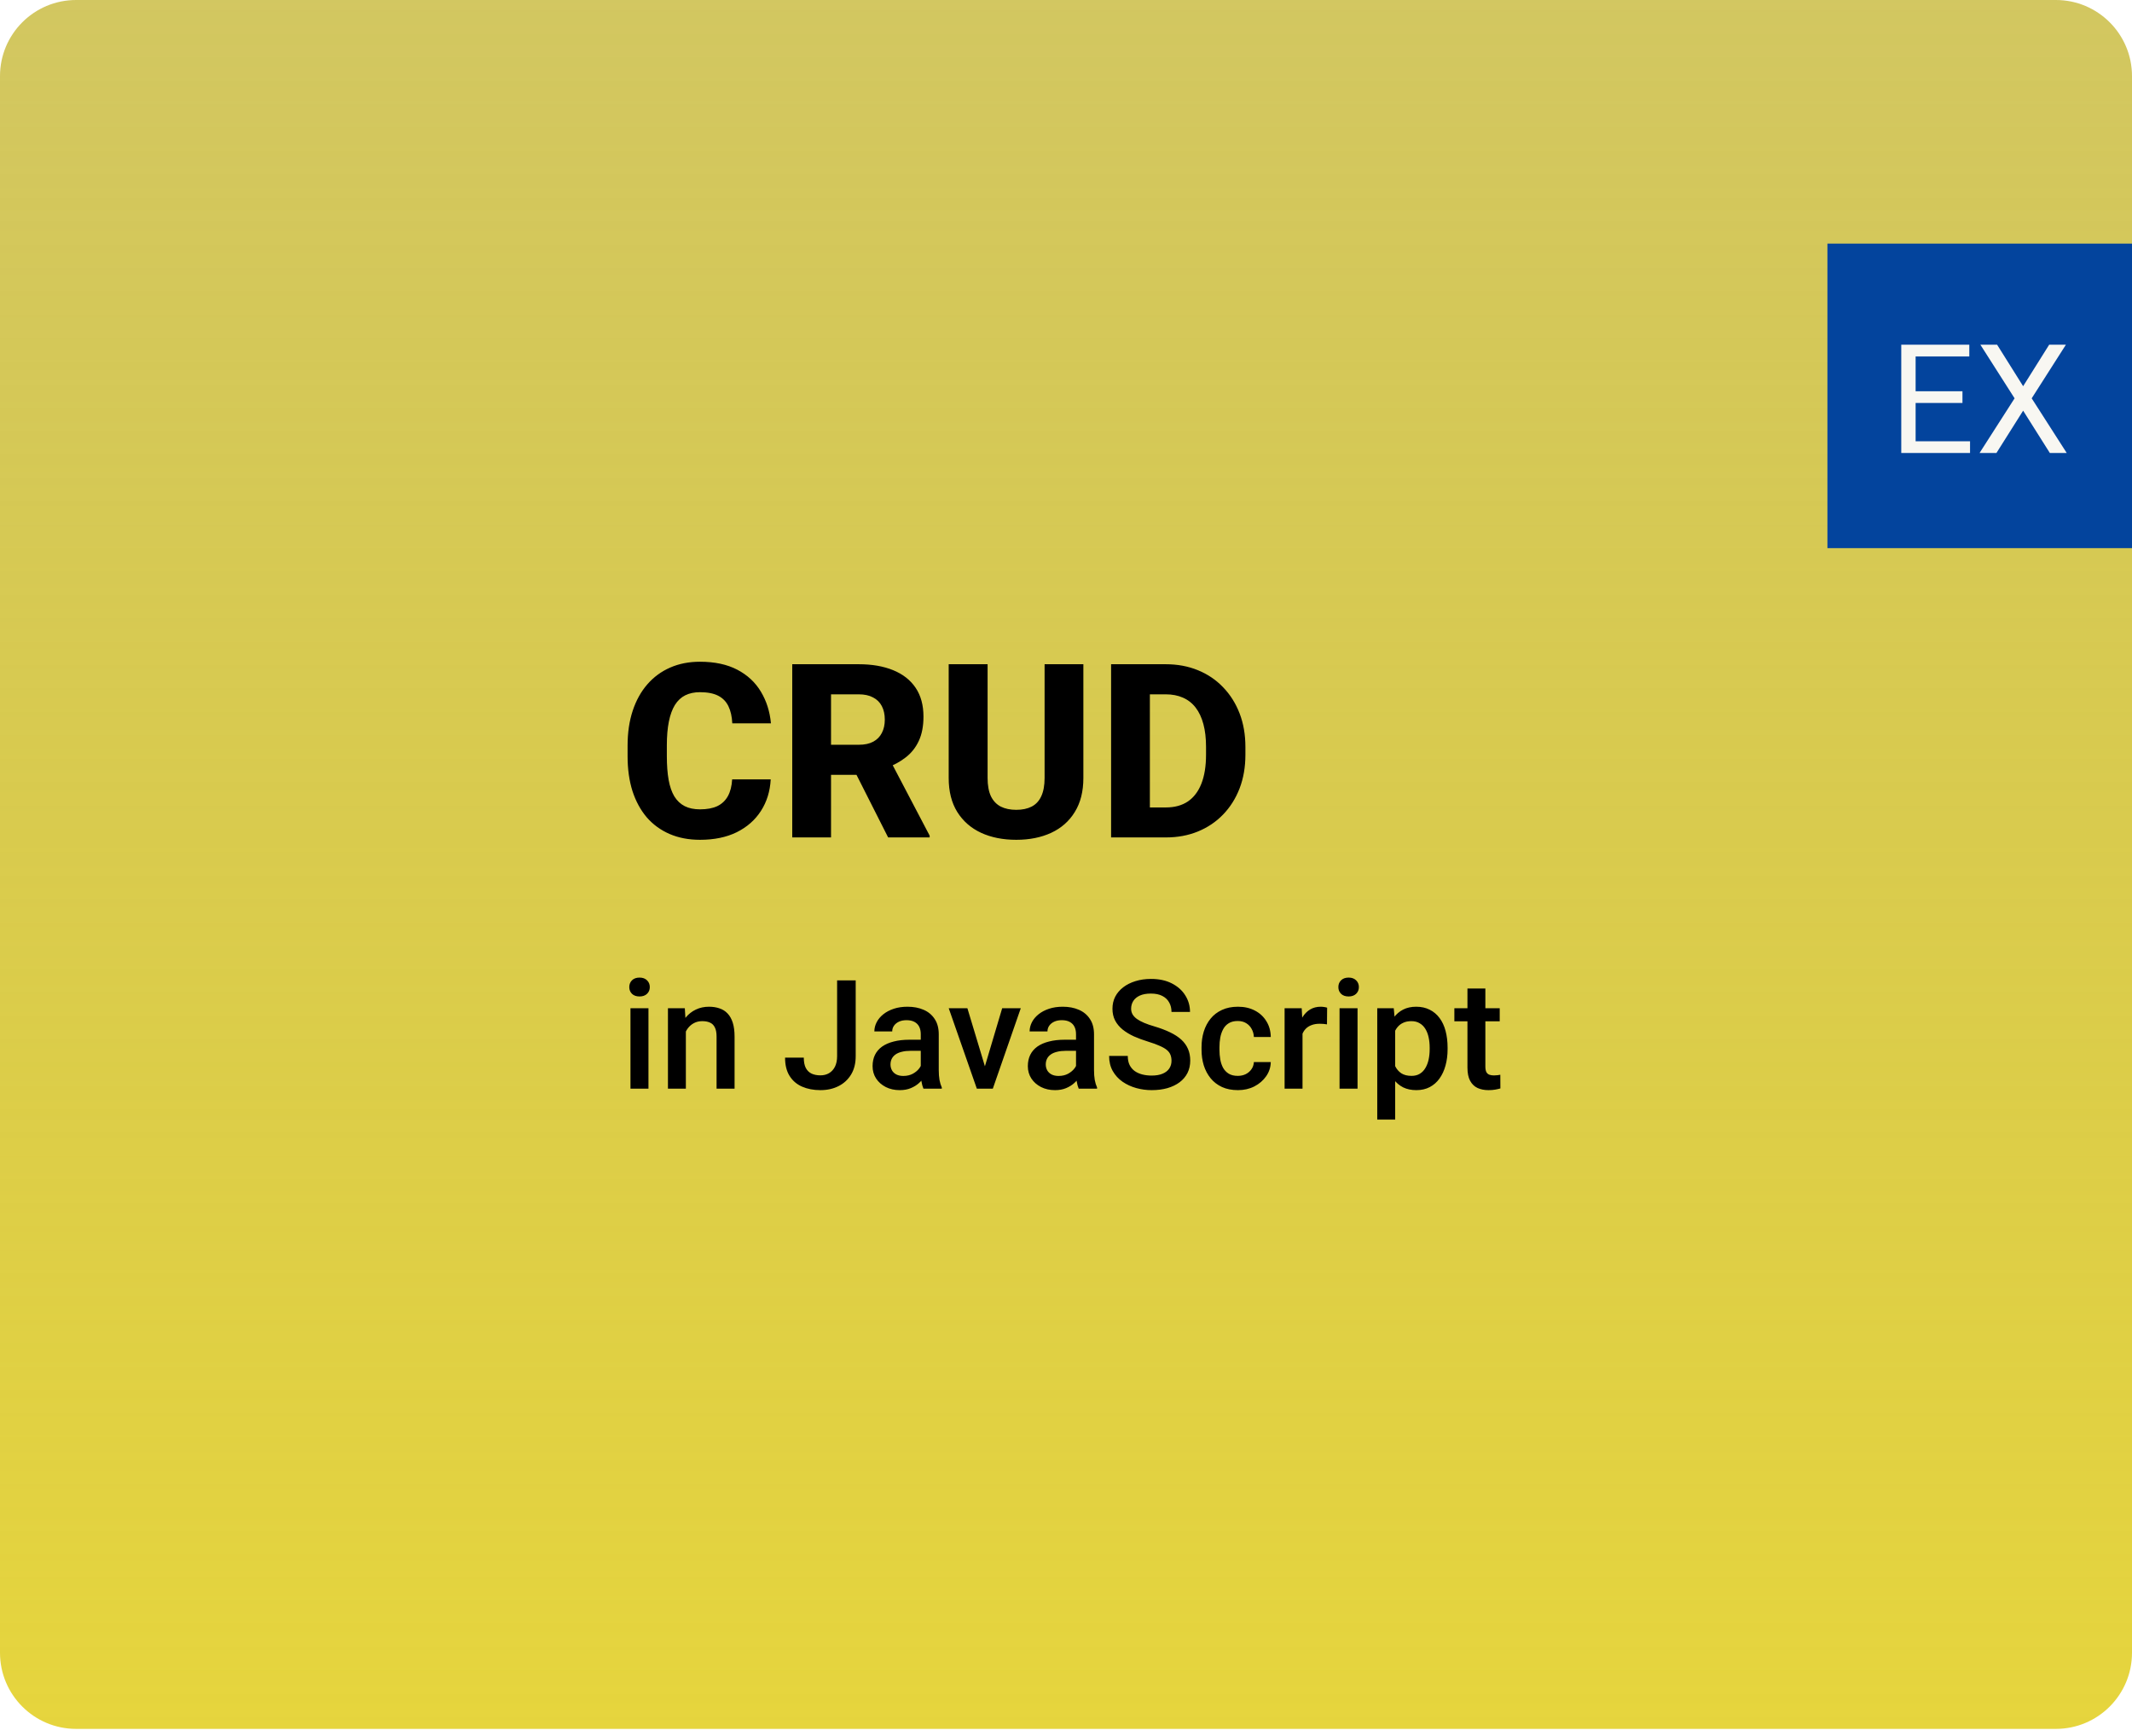
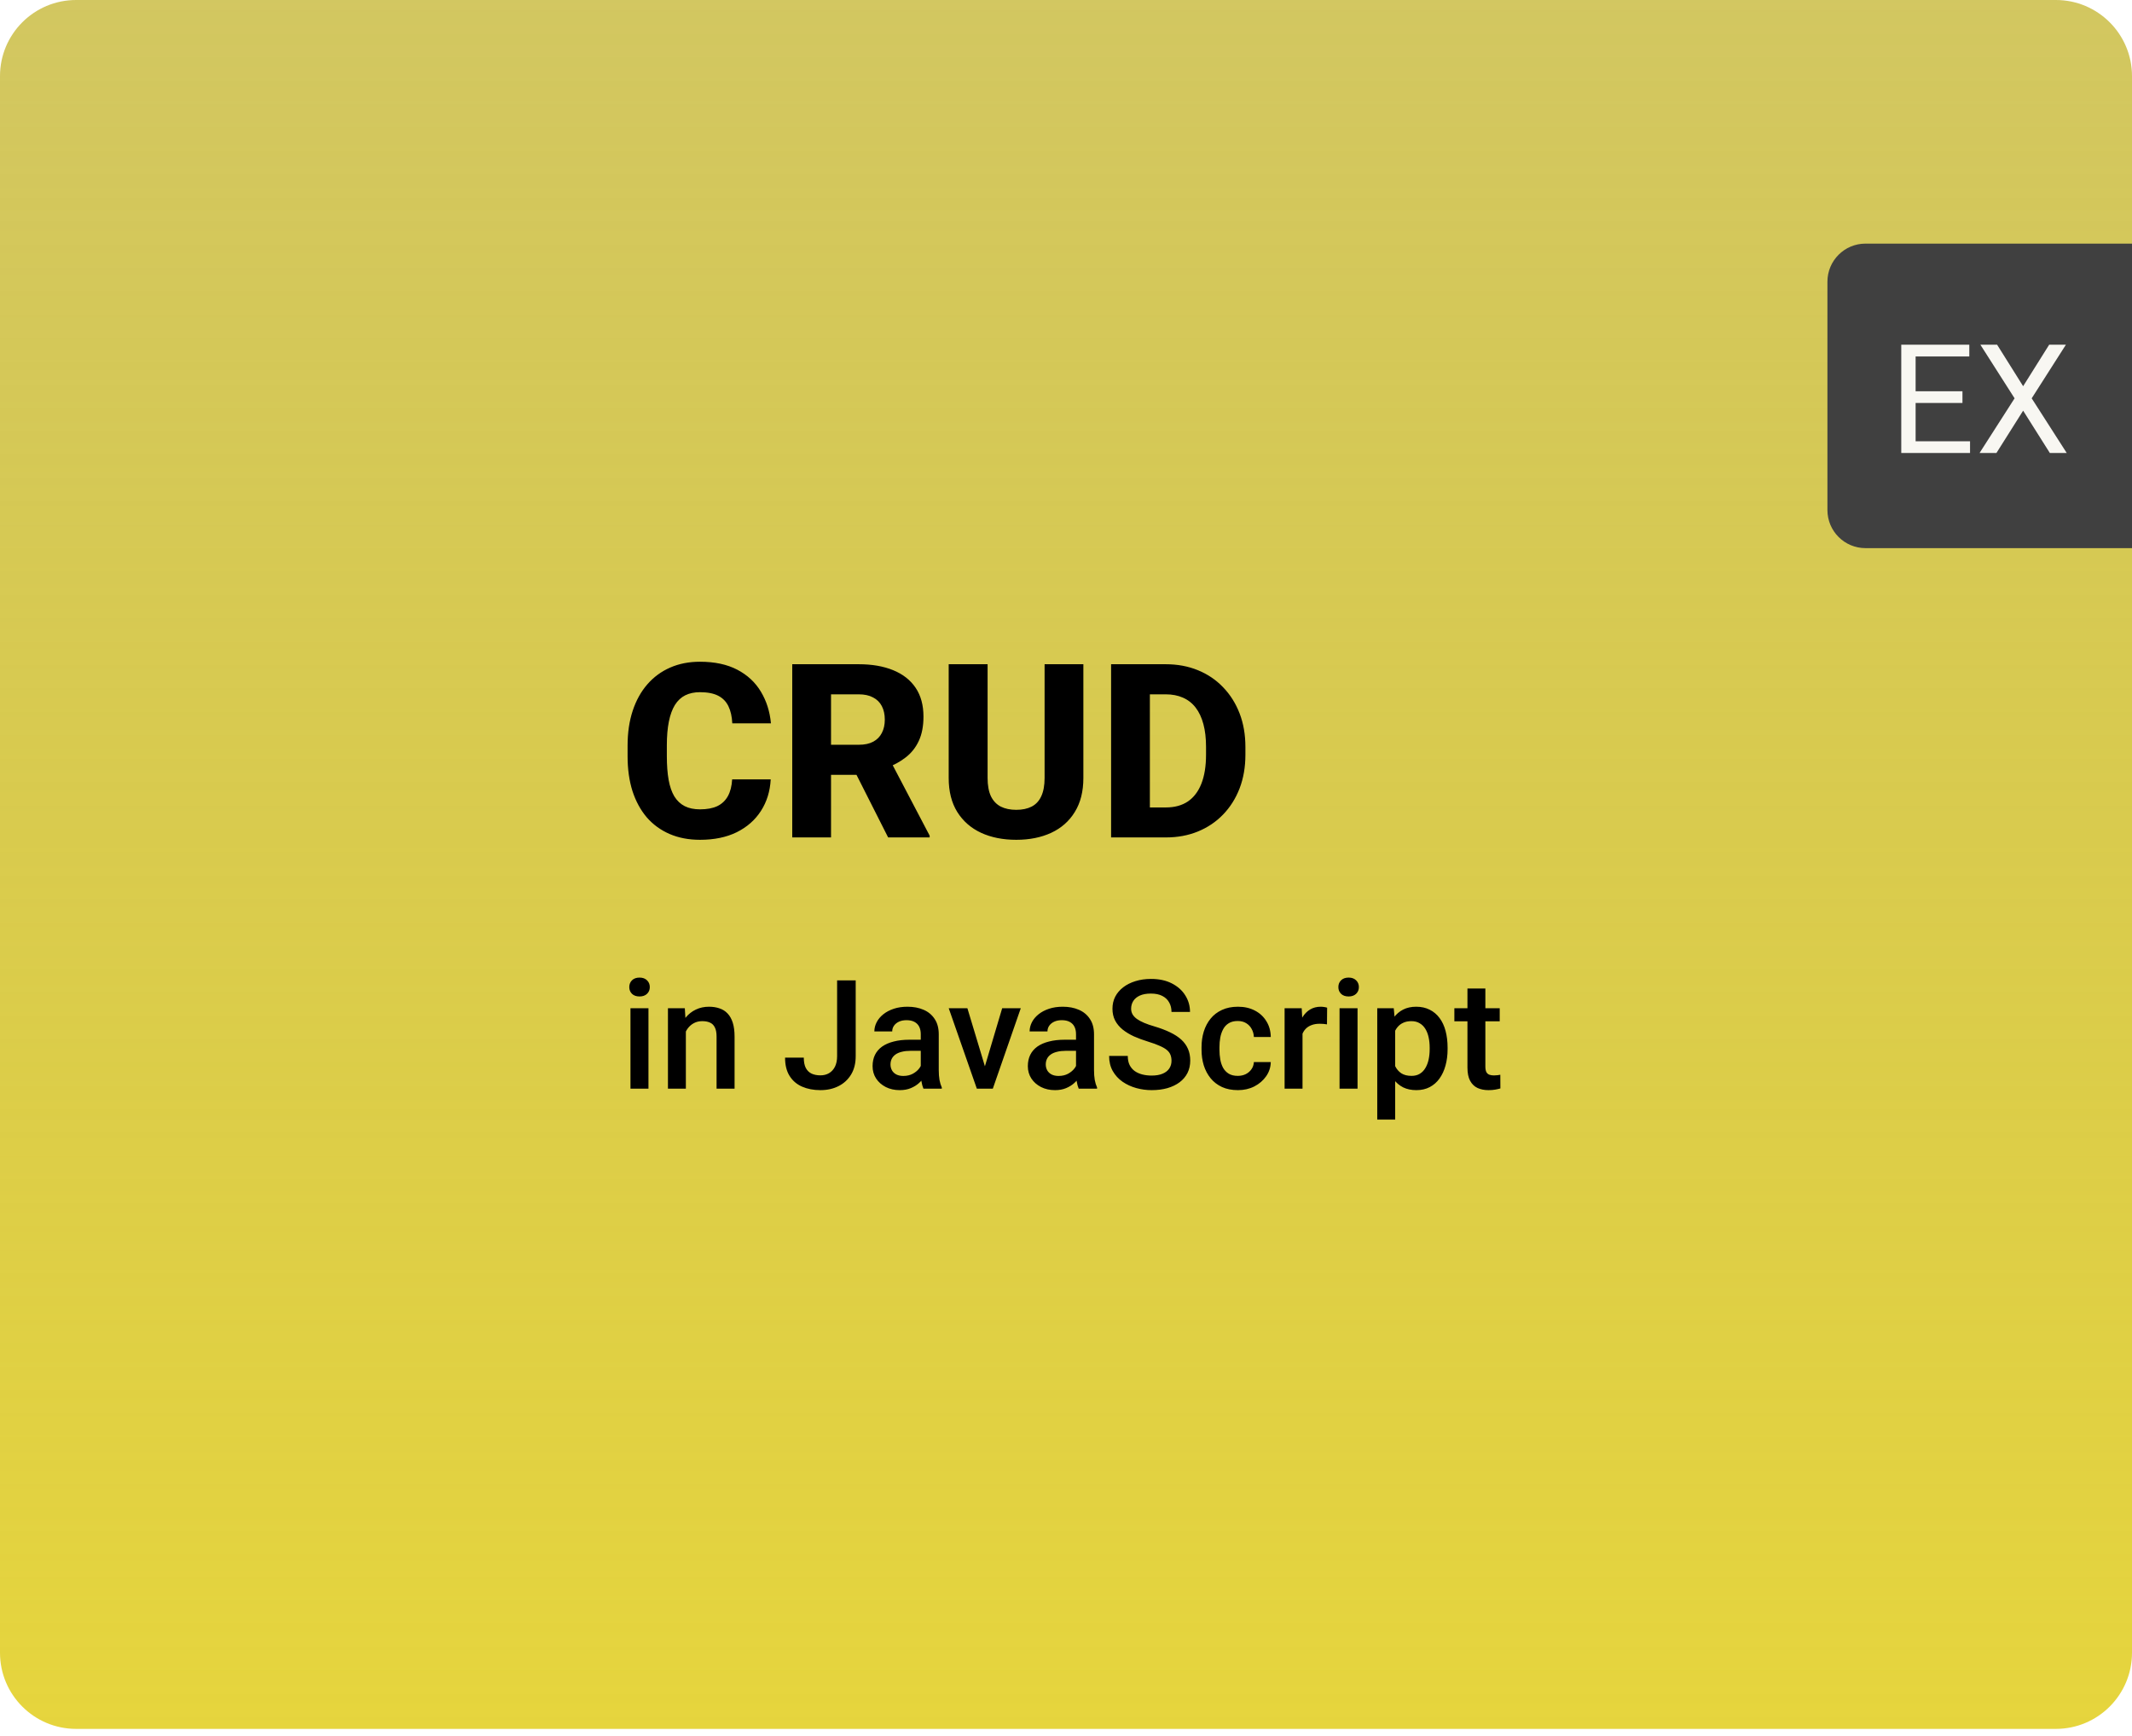
<svg xmlns="http://www.w3.org/2000/svg" width="280" height="228" viewBox="0 0 280 228" fill="none">
  <rect width="280" height="227.097" rx="10" fill="url(#paint0_linear_13_41)" />
  <path d="M85.164 132.434V143H82.801V132.434H85.164ZM82.644 129.66C82.644 129.302 82.762 129.006 82.996 128.771C83.237 128.531 83.569 128.41 83.992 128.41C84.409 128.41 84.738 128.531 84.978 128.771C85.219 129.006 85.34 129.302 85.34 129.66C85.34 130.012 85.219 130.305 84.978 130.539C84.738 130.773 84.409 130.891 83.992 130.891C83.569 130.891 83.237 130.773 82.996 130.539C82.762 130.305 82.644 130.012 82.644 129.66ZM90.076 134.689V143H87.723V132.434H89.939L90.076 134.689ZM89.656 137.326L88.894 137.316C88.901 136.568 89.005 135.881 89.207 135.256C89.415 134.631 89.702 134.094 90.066 133.645C90.438 133.195 90.88 132.85 91.394 132.609C91.909 132.362 92.482 132.238 93.113 132.238C93.621 132.238 94.08 132.31 94.49 132.453C94.907 132.59 95.262 132.814 95.555 133.127C95.854 133.439 96.082 133.846 96.238 134.348C96.394 134.842 96.473 135.451 96.473 136.174V143H94.109V136.164C94.109 135.656 94.034 135.256 93.885 134.963C93.742 134.663 93.53 134.452 93.25 134.328C92.977 134.198 92.635 134.133 92.225 134.133C91.821 134.133 91.46 134.217 91.141 134.387C90.822 134.556 90.551 134.787 90.33 135.08C90.115 135.373 89.949 135.712 89.832 136.096C89.715 136.48 89.656 136.89 89.656 137.326ZM109.939 138.732V128.781H112.381V138.732C112.381 139.676 112.179 140.48 111.775 141.145C111.372 141.809 110.822 142.316 110.125 142.668C109.428 143.02 108.637 143.195 107.752 143.195C106.847 143.195 106.043 143.042 105.34 142.736C104.643 142.43 104.096 141.962 103.699 141.33C103.302 140.699 103.104 139.898 103.104 138.928H105.564C105.564 139.488 105.652 139.94 105.828 140.285C106.01 140.624 106.264 140.871 106.59 141.027C106.922 141.177 107.309 141.252 107.752 141.252C108.175 141.252 108.549 141.158 108.875 140.969C109.207 140.773 109.467 140.49 109.656 140.119C109.845 139.742 109.939 139.279 109.939 138.732ZM120.926 140.881V135.842C120.926 135.464 120.857 135.139 120.721 134.865C120.584 134.592 120.376 134.38 120.096 134.23C119.822 134.081 119.477 134.006 119.061 134.006C118.676 134.006 118.344 134.071 118.064 134.201C117.785 134.331 117.566 134.507 117.41 134.729C117.254 134.95 117.176 135.201 117.176 135.48H114.832C114.832 135.064 114.933 134.66 115.135 134.27C115.337 133.879 115.63 133.531 116.014 133.225C116.398 132.919 116.857 132.678 117.391 132.502C117.924 132.326 118.523 132.238 119.188 132.238C119.982 132.238 120.685 132.372 121.297 132.639C121.915 132.906 122.4 133.309 122.752 133.85C123.11 134.383 123.289 135.054 123.289 135.861V140.559C123.289 141.04 123.322 141.473 123.387 141.857C123.458 142.235 123.559 142.564 123.689 142.844V143H121.277C121.167 142.746 121.079 142.424 121.014 142.033C120.955 141.636 120.926 141.252 120.926 140.881ZM121.268 136.574L121.287 138.029H119.598C119.161 138.029 118.777 138.072 118.445 138.156C118.113 138.234 117.837 138.352 117.615 138.508C117.394 138.664 117.228 138.853 117.117 139.074C117.007 139.296 116.951 139.546 116.951 139.826C116.951 140.106 117.016 140.363 117.146 140.598C117.277 140.826 117.465 141.005 117.713 141.135C117.967 141.265 118.273 141.33 118.631 141.33C119.113 141.33 119.533 141.232 119.891 141.037C120.255 140.835 120.542 140.591 120.75 140.305C120.958 140.012 121.069 139.735 121.082 139.475L121.844 140.52C121.766 140.786 121.632 141.073 121.443 141.379C121.255 141.685 121.007 141.978 120.701 142.258C120.402 142.531 120.04 142.756 119.617 142.932C119.201 143.107 118.719 143.195 118.172 143.195C117.482 143.195 116.867 143.059 116.326 142.785C115.786 142.505 115.363 142.131 115.057 141.662C114.751 141.187 114.598 140.65 114.598 140.051C114.598 139.491 114.702 138.996 114.91 138.566C115.125 138.13 115.438 137.766 115.848 137.473C116.264 137.18 116.772 136.958 117.371 136.809C117.97 136.652 118.654 136.574 119.422 136.574H121.268ZM129.031 141.135L131.619 132.434H134.061L130.389 143H128.865L129.031 141.135ZM127.049 132.434L129.686 141.174L129.812 143H128.289L124.598 132.434H127.049ZM141.316 140.881V135.842C141.316 135.464 141.248 135.139 141.111 134.865C140.975 134.592 140.766 134.38 140.486 134.23C140.213 134.081 139.868 134.006 139.451 134.006C139.067 134.006 138.735 134.071 138.455 134.201C138.175 134.331 137.957 134.507 137.801 134.729C137.645 134.95 137.566 135.201 137.566 135.48H135.223C135.223 135.064 135.324 134.66 135.525 134.27C135.727 133.879 136.02 133.531 136.404 133.225C136.788 132.919 137.247 132.678 137.781 132.502C138.315 132.326 138.914 132.238 139.578 132.238C140.372 132.238 141.076 132.372 141.688 132.639C142.306 132.906 142.791 133.309 143.143 133.85C143.501 134.383 143.68 135.054 143.68 135.861V140.559C143.68 141.04 143.712 141.473 143.777 141.857C143.849 142.235 143.95 142.564 144.08 142.844V143H141.668C141.557 142.746 141.469 142.424 141.404 142.033C141.346 141.636 141.316 141.252 141.316 140.881ZM141.658 136.574L141.678 138.029H139.988C139.552 138.029 139.168 138.072 138.836 138.156C138.504 138.234 138.227 138.352 138.006 138.508C137.785 138.664 137.618 138.853 137.508 139.074C137.397 139.296 137.342 139.546 137.342 139.826C137.342 140.106 137.407 140.363 137.537 140.598C137.667 140.826 137.856 141.005 138.104 141.135C138.357 141.265 138.663 141.33 139.021 141.33C139.503 141.33 139.923 141.232 140.281 141.037C140.646 140.835 140.932 140.591 141.141 140.305C141.349 140.012 141.46 139.735 141.473 139.475L142.234 140.52C142.156 140.786 142.023 141.073 141.834 141.379C141.645 141.685 141.398 141.978 141.092 142.258C140.792 142.531 140.431 142.756 140.008 142.932C139.591 143.107 139.109 143.195 138.562 143.195C137.872 143.195 137.257 143.059 136.717 142.785C136.176 142.505 135.753 142.131 135.447 141.662C135.141 141.187 134.988 140.65 134.988 140.051C134.988 139.491 135.092 138.996 135.301 138.566C135.516 138.13 135.828 137.766 136.238 137.473C136.655 137.18 137.163 136.958 137.762 136.809C138.361 136.652 139.044 136.574 139.812 136.574H141.658ZM153.855 139.338C153.855 139.045 153.81 138.785 153.719 138.557C153.634 138.329 153.481 138.12 153.26 137.932C153.038 137.743 152.726 137.561 152.322 137.385C151.925 137.202 151.417 137.017 150.799 136.828C150.122 136.62 149.497 136.389 148.924 136.135C148.357 135.874 147.863 135.575 147.439 135.236C147.016 134.891 146.688 134.497 146.453 134.055C146.219 133.605 146.102 133.088 146.102 132.502C146.102 131.923 146.222 131.395 146.463 130.92C146.71 130.445 147.059 130.035 147.508 129.689C147.964 129.338 148.501 129.068 149.119 128.879C149.738 128.684 150.421 128.586 151.17 128.586C152.225 128.586 153.133 128.781 153.895 129.172C154.663 129.562 155.252 130.087 155.662 130.744C156.079 131.402 156.287 132.128 156.287 132.922H153.855C153.855 132.453 153.755 132.04 153.553 131.682C153.357 131.317 153.058 131.031 152.654 130.822C152.257 130.614 151.753 130.51 151.141 130.51C150.561 130.51 150.079 130.598 149.695 130.773C149.311 130.949 149.025 131.187 148.836 131.486C148.647 131.786 148.553 132.124 148.553 132.502C148.553 132.769 148.615 133.013 148.738 133.234C148.862 133.449 149.051 133.651 149.305 133.84C149.559 134.022 149.878 134.195 150.262 134.357C150.646 134.52 151.098 134.676 151.619 134.826C152.407 135.061 153.094 135.321 153.68 135.607C154.266 135.887 154.754 136.206 155.145 136.564C155.535 136.923 155.828 137.329 156.023 137.785C156.219 138.234 156.316 138.745 156.316 139.318C156.316 139.917 156.196 140.458 155.955 140.939C155.714 141.415 155.369 141.822 154.92 142.16C154.477 142.492 153.943 142.749 153.318 142.932C152.7 143.107 152.01 143.195 151.248 143.195C150.564 143.195 149.891 143.104 149.227 142.922C148.569 142.74 147.97 142.463 147.43 142.092C146.889 141.714 146.46 141.245 146.141 140.686C145.822 140.119 145.662 139.458 145.662 138.703H148.113C148.113 139.165 148.191 139.559 148.348 139.885C148.51 140.21 148.735 140.477 149.021 140.686C149.308 140.887 149.64 141.037 150.018 141.135C150.402 141.232 150.812 141.281 151.248 141.281C151.821 141.281 152.299 141.2 152.684 141.037C153.074 140.874 153.367 140.646 153.562 140.354C153.758 140.061 153.855 139.722 153.855 139.338ZM162.566 141.32C162.951 141.32 163.296 141.245 163.602 141.096C163.914 140.939 164.165 140.725 164.354 140.451C164.549 140.178 164.656 139.862 164.676 139.504H166.893C166.88 140.188 166.678 140.809 166.287 141.369C165.896 141.929 165.379 142.375 164.734 142.707C164.09 143.033 163.377 143.195 162.596 143.195C161.788 143.195 161.085 143.059 160.486 142.785C159.887 142.505 159.389 142.121 158.992 141.633C158.595 141.145 158.296 140.581 158.094 139.943C157.898 139.305 157.801 138.622 157.801 137.893V137.551C157.801 136.822 157.898 136.138 158.094 135.5C158.296 134.855 158.595 134.289 158.992 133.801C159.389 133.312 159.887 132.932 160.486 132.658C161.085 132.378 161.785 132.238 162.586 132.238C163.432 132.238 164.174 132.408 164.812 132.746C165.451 133.078 165.952 133.544 166.316 134.143C166.688 134.735 166.88 135.425 166.893 136.213H164.676C164.656 135.822 164.559 135.471 164.383 135.158C164.214 134.839 163.973 134.585 163.66 134.396C163.354 134.208 162.986 134.113 162.557 134.113C162.081 134.113 161.688 134.211 161.375 134.406C161.062 134.595 160.818 134.855 160.643 135.188C160.467 135.513 160.34 135.881 160.262 136.291C160.19 136.695 160.154 137.115 160.154 137.551V137.893C160.154 138.329 160.19 138.752 160.262 139.162C160.333 139.572 160.457 139.94 160.633 140.266C160.815 140.585 161.062 140.842 161.375 141.037C161.688 141.226 162.085 141.32 162.566 141.32ZM171.062 134.445V143H168.709V132.434H170.955L171.062 134.445ZM174.295 132.365L174.275 134.553C174.132 134.527 173.976 134.507 173.807 134.494C173.644 134.481 173.481 134.475 173.318 134.475C172.915 134.475 172.56 134.533 172.254 134.65C171.948 134.761 171.691 134.924 171.482 135.139C171.281 135.347 171.124 135.601 171.014 135.9C170.903 136.2 170.838 136.535 170.818 136.906L170.281 136.945C170.281 136.281 170.346 135.666 170.477 135.1C170.607 134.533 170.802 134.035 171.062 133.605C171.329 133.176 171.661 132.84 172.059 132.6C172.462 132.359 172.928 132.238 173.455 132.238C173.598 132.238 173.751 132.251 173.914 132.277C174.083 132.303 174.21 132.333 174.295 132.365ZM178.289 132.434V143H175.926V132.434H178.289ZM175.77 129.66C175.77 129.302 175.887 129.006 176.121 128.771C176.362 128.531 176.694 128.41 177.117 128.41C177.534 128.41 177.863 128.531 178.104 128.771C178.344 129.006 178.465 129.302 178.465 129.66C178.465 130.012 178.344 130.305 178.104 130.539C177.863 130.773 177.534 130.891 177.117 130.891C176.694 130.891 176.362 130.773 176.121 130.539C175.887 130.305 175.77 130.012 175.77 129.66ZM183.23 134.465V147.062H180.877V132.434H183.045L183.23 134.465ZM190.115 137.619V137.824C190.115 138.592 190.024 139.305 189.842 139.963C189.666 140.614 189.402 141.184 189.051 141.672C188.706 142.154 188.279 142.528 187.771 142.795C187.264 143.062 186.678 143.195 186.014 143.195C185.356 143.195 184.78 143.075 184.285 142.834C183.797 142.587 183.383 142.238 183.045 141.789C182.706 141.34 182.433 140.812 182.225 140.207C182.023 139.595 181.88 138.924 181.795 138.195V137.404C181.88 136.63 182.023 135.926 182.225 135.295C182.433 134.663 182.706 134.12 183.045 133.664C183.383 133.208 183.797 132.857 184.285 132.609C184.773 132.362 185.343 132.238 185.994 132.238C186.658 132.238 187.247 132.368 187.762 132.629C188.276 132.883 188.709 133.247 189.061 133.723C189.412 134.191 189.676 134.758 189.852 135.422C190.027 136.079 190.115 136.812 190.115 137.619ZM187.762 137.824V137.619C187.762 137.131 187.716 136.678 187.625 136.262C187.534 135.839 187.391 135.467 187.195 135.148C187 134.829 186.749 134.582 186.443 134.406C186.144 134.224 185.783 134.133 185.359 134.133C184.943 134.133 184.585 134.204 184.285 134.348C183.986 134.484 183.735 134.676 183.533 134.924C183.331 135.171 183.175 135.461 183.064 135.793C182.954 136.118 182.876 136.473 182.83 136.857V138.752C182.908 139.221 183.042 139.65 183.23 140.041C183.419 140.432 183.686 140.744 184.031 140.979C184.383 141.206 184.832 141.32 185.379 141.32C185.802 141.32 186.163 141.229 186.463 141.047C186.762 140.865 187.007 140.614 187.195 140.295C187.391 139.969 187.534 139.595 187.625 139.172C187.716 138.749 187.762 138.299 187.762 137.824ZM196.961 132.434V134.152H191.004V132.434H196.961ZM192.723 129.846H195.076V140.08C195.076 140.406 195.122 140.656 195.213 140.832C195.311 141.001 195.444 141.115 195.613 141.174C195.783 141.232 195.981 141.262 196.209 141.262C196.372 141.262 196.528 141.252 196.678 141.232C196.827 141.213 196.948 141.193 197.039 141.174L197.049 142.971C196.854 143.029 196.626 143.081 196.365 143.127C196.111 143.173 195.818 143.195 195.486 143.195C194.946 143.195 194.467 143.101 194.051 142.912C193.634 142.717 193.309 142.401 193.074 141.965C192.84 141.529 192.723 140.949 192.723 140.227V129.846Z" fill="black" />
  <path d="M96.156 102.375H101.219C101.135 103.938 100.708 105.318 99.938 106.516C99.177 107.703 98.12 108.635 96.766 109.312C95.412 109.979 93.802 110.312 91.938 110.312C90.448 110.312 89.115 110.057 87.938 109.547C86.76 109.036 85.76 108.307 84.938 107.359C84.125 106.401 83.5 105.25 83.062 103.906C82.635 102.552 82.422 101.026 82.422 99.328V97.938C82.422 96.24 82.646 94.713 83.094 93.359C83.542 92.005 84.182 90.849 85.016 89.891C85.849 88.932 86.849 88.198 88.016 87.688C89.182 87.177 90.484 86.922 91.922 86.922C93.859 86.922 95.495 87.271 96.828 87.969C98.162 88.667 99.193 89.625 99.922 90.844C100.661 92.062 101.104 93.453 101.25 95.016H96.172C96.13 94.13 95.963 93.385 95.672 92.781C95.38 92.167 94.932 91.703 94.328 91.391C93.724 91.078 92.922 90.922 91.922 90.922C91.193 90.922 90.552 91.057 90 91.328C89.458 91.599 89.005 92.021 88.641 92.594C88.287 93.167 88.021 93.896 87.844 94.781C87.667 95.656 87.578 96.698 87.578 97.906V99.328C87.578 100.526 87.656 101.562 87.812 102.438C87.969 103.312 88.219 104.036 88.562 104.609C88.917 105.182 89.37 105.609 89.922 105.891C90.474 106.172 91.146 106.312 91.938 106.312C92.844 106.312 93.599 106.172 94.203 105.891C94.807 105.599 95.271 105.161 95.594 104.578C95.917 103.995 96.104 103.26 96.156 102.375ZM104.047 87.25H112.781C114.521 87.25 116.026 87.51 117.297 88.031C118.578 88.552 119.562 89.323 120.25 90.344C120.938 91.365 121.281 92.625 121.281 94.125C121.281 95.375 121.078 96.438 120.672 97.312C120.266 98.188 119.693 98.912 118.953 99.484C118.224 100.057 117.37 100.521 116.391 100.875L114.734 101.781H107.297L107.266 97.828H112.797C113.557 97.828 114.188 97.693 114.688 97.422C115.188 97.151 115.562 96.771 115.812 96.281C116.073 95.781 116.203 95.198 116.203 94.531C116.203 93.844 116.073 93.25 115.812 92.75C115.552 92.25 115.167 91.87 114.656 91.609C114.156 91.338 113.531 91.203 112.781 91.203H109.141V110H104.047V87.25ZM116.641 110L111.531 99.891L116.906 99.875L122.094 109.766V110H116.641ZM137.188 87.25H142.281V102.188C142.281 103.958 141.906 105.448 141.156 106.656C140.417 107.865 139.385 108.776 138.062 109.391C136.74 110.005 135.208 110.312 133.469 110.312C131.719 110.312 130.177 110.005 128.844 109.391C127.521 108.776 126.479 107.865 125.719 106.656C124.969 105.448 124.594 103.958 124.594 102.188V87.25H129.703V102.188C129.703 103.167 129.849 103.969 130.141 104.594C130.443 105.208 130.875 105.661 131.438 105.953C132 106.234 132.677 106.375 133.469 106.375C134.26 106.375 134.932 106.234 135.484 105.953C136.047 105.661 136.469 105.208 136.75 104.594C137.042 103.969 137.188 103.167 137.188 102.188V87.25ZM153.125 110H148.125L148.156 106.062H153.125C154.26 106.062 155.219 105.802 156 105.281C156.781 104.75 157.375 103.969 157.781 102.938C158.188 101.896 158.391 100.63 158.391 99.141V98.094C158.391 96.969 158.276 95.979 158.047 95.125C157.818 94.26 157.479 93.537 157.031 92.953C156.583 92.37 156.026 91.932 155.359 91.641C154.703 91.349 153.948 91.203 153.094 91.203H148.031V87.25H153.094C154.635 87.25 156.042 87.51 157.312 88.031C158.594 88.552 159.698 89.297 160.625 90.266C161.562 91.234 162.286 92.38 162.797 93.703C163.307 95.026 163.562 96.5 163.562 98.125V99.141C163.562 100.755 163.307 102.229 162.797 103.562C162.286 104.885 161.562 106.031 160.625 107C159.698 107.958 158.599 108.698 157.328 109.219C156.057 109.74 154.656 110 153.125 110ZM151.016 87.25V110H145.922V87.25H151.016Z" fill="black" />
-   <path d="M240 32H280V72H240V32Z" fill="#03449D" />
+   <path d="M240 37C240 34.239 242.239 32 245 32H280V72H245C242.239 72 240 69.761 240 67V37Z" fill="#404040" />
  <path d="M258.73 57.967V59.5H251.201V57.967H258.73ZM251.582 45.281V59.5H249.697V45.281H251.582ZM257.734 51.395V52.928H251.201V51.395H257.734ZM258.633 45.281V46.824H251.201V45.281H258.633ZM262.285 45.281L265.703 50.73L269.121 45.281H271.318L266.826 52.322L271.426 59.5H269.209L265.703 53.943L262.197 59.5H259.98L264.58 52.322L260.088 45.281H262.285Z" fill="#F8F7F2" />
  <defs>
    <linearGradient id="paint0_linear_13_41" x1="140" y1="0" x2="140" y2="227.097" gradientUnits="userSpaceOnUse">
      <stop stop-color="#C0B020" stop-opacity="0.71" />
      <stop offset="1" stop-color="#E6D53D" />
    </linearGradient>
  </defs>
</svg>
